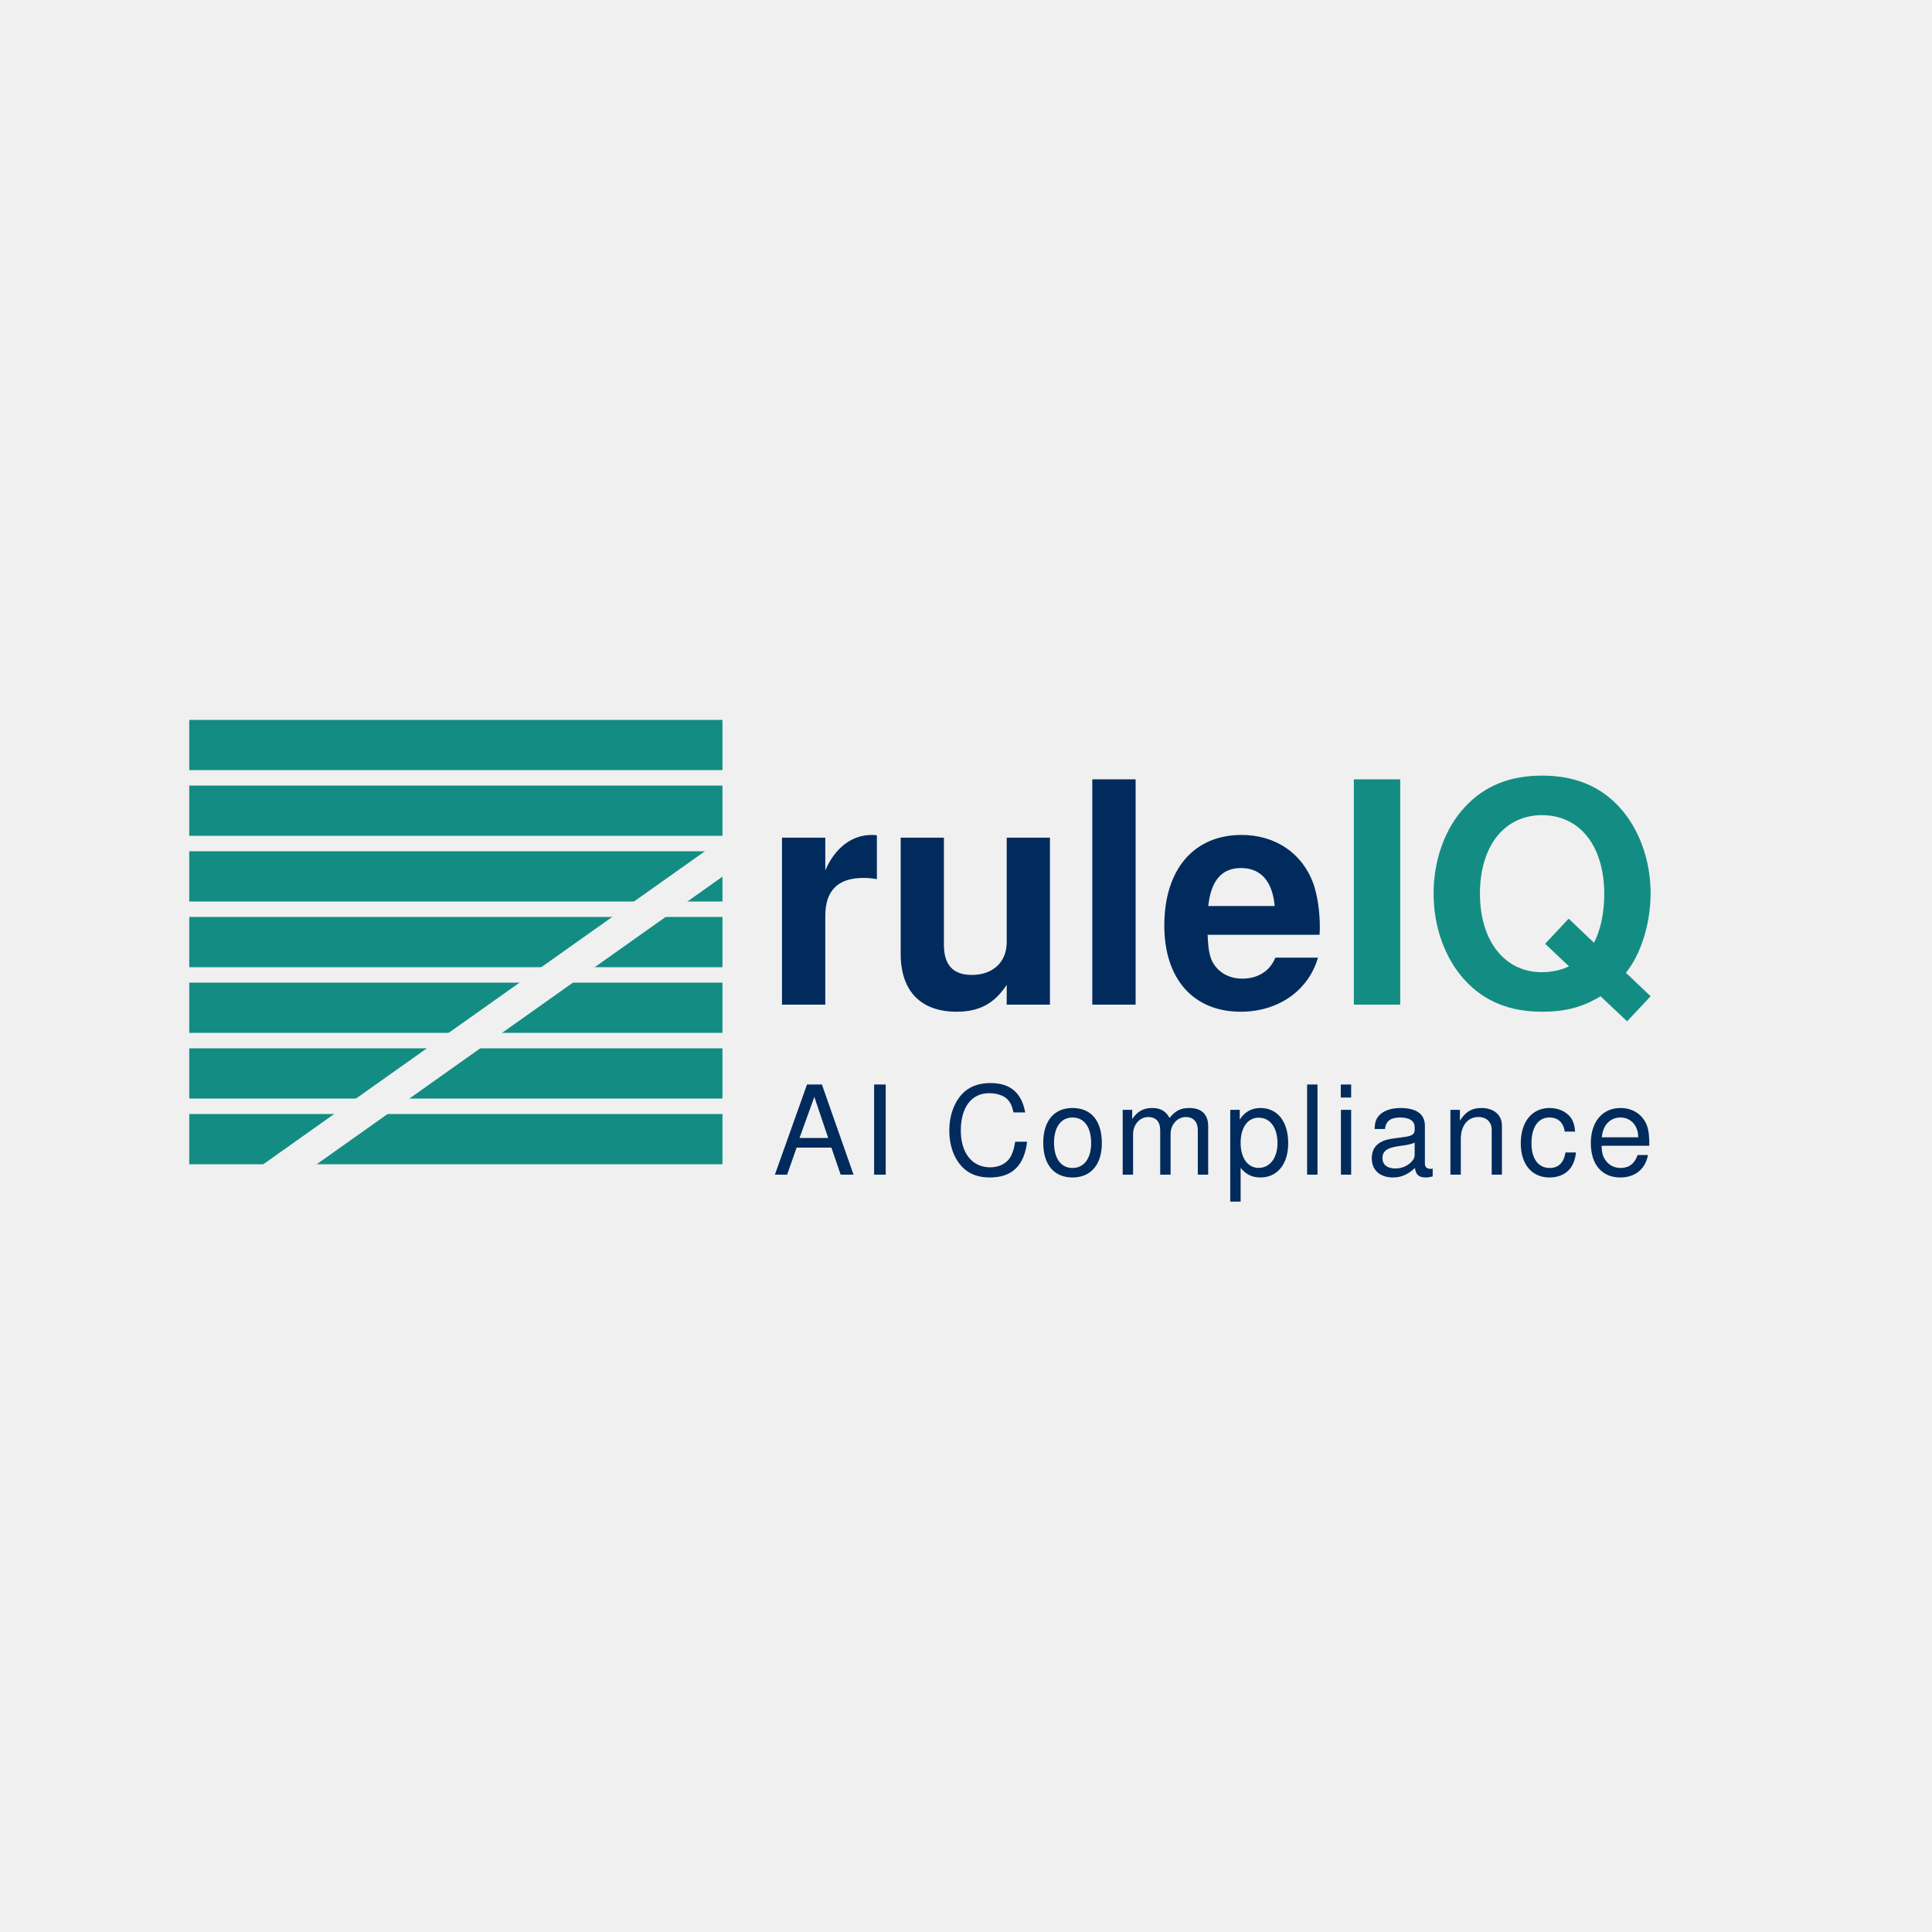
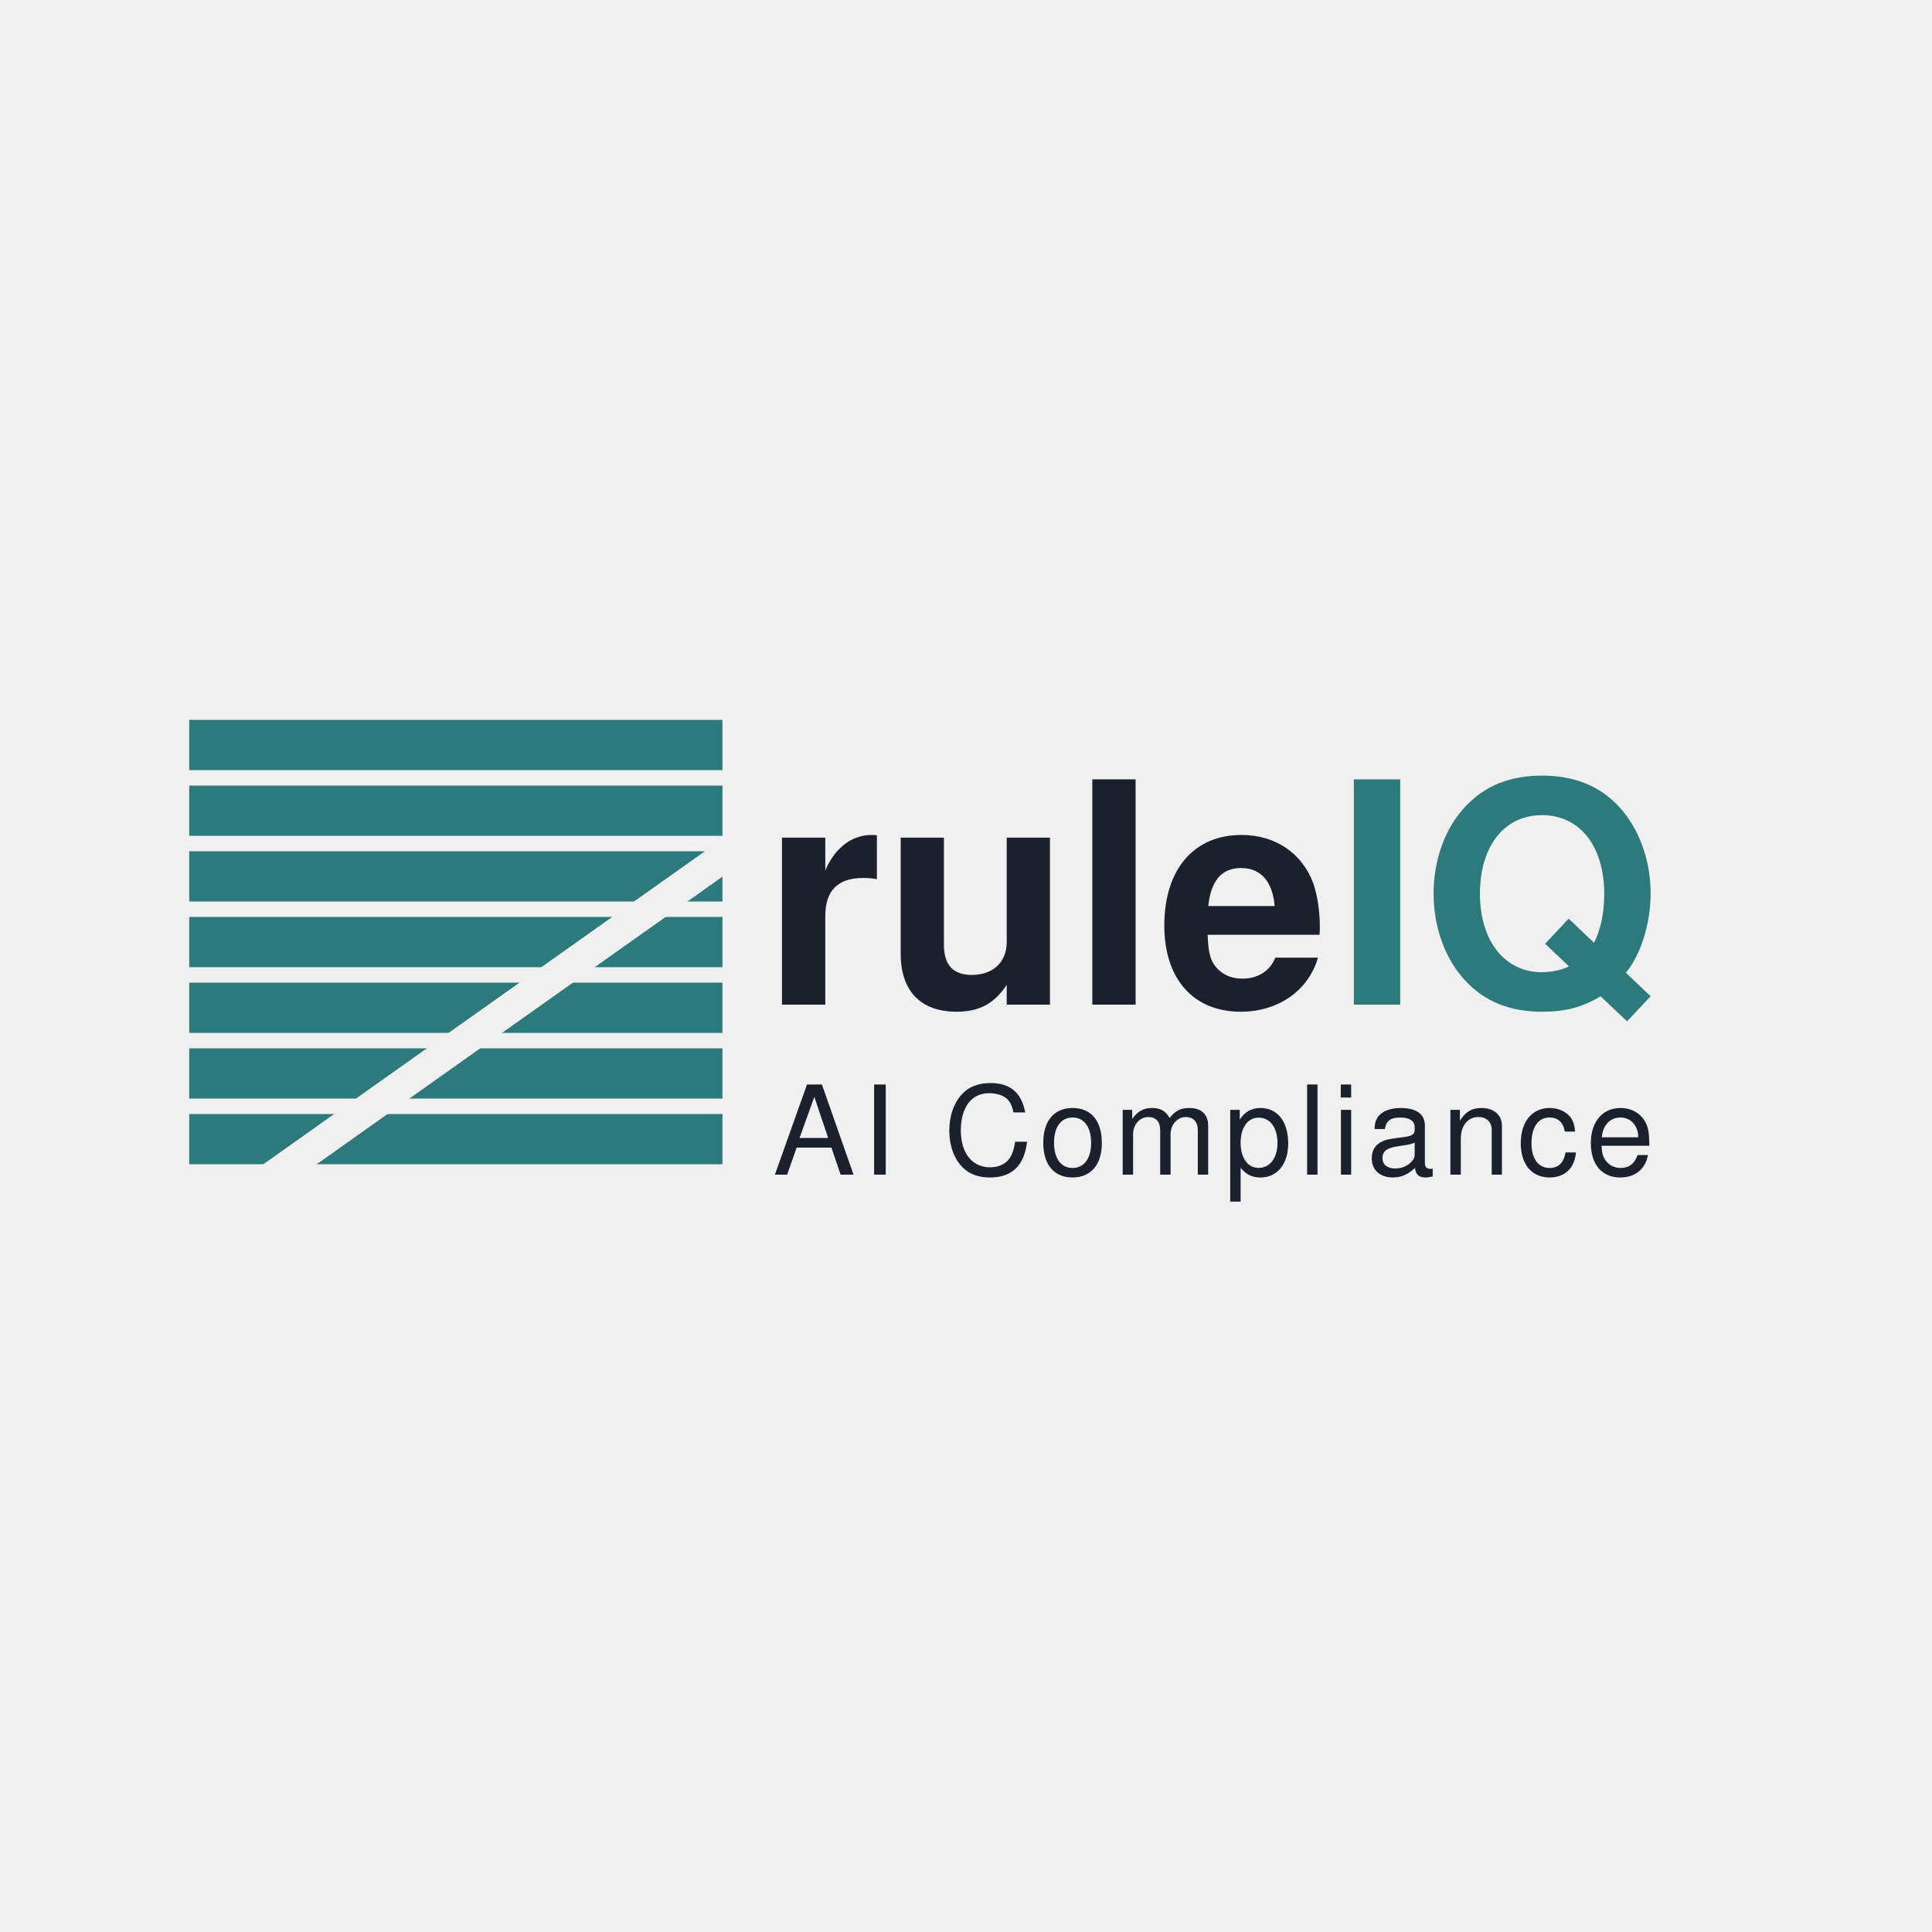
<svg xmlns="http://www.w3.org/2000/svg" width="500" height="500" viewBox="0 0 375 375" preserveAspectRatio="xMidYMid meet">
  <defs>
    <mask id="diag-cut" maskUnits="userSpaceOnUse">
      <rect x="0" y="0" width="100%" height="100%" fill="white" />
      <line x1="-0.001" y1="2.998" x2="168.197" y2="2.997" transform="matrix(0.611217 -0.433197 0.433197 0.611217 53.24493 225.3823)" stroke="black" stroke-width="8" stroke-linecap="square" />
    </mask>
  </defs>
  <g id="stripes" mask="url(#diag-cut)">
-     <rect x="36.73" y="139.73" width="103.5" height="9.75" fill="#138d83" />
-     <rect x="36.73" y="152.48" width="103.5" height="9.75" fill="#138d83" />
-     <rect x="36.73" y="165.23" width="103.5" height="9.75" fill="#138d83" />
-     <rect x="36.73" y="177.98" width="103.5" height="9.75" fill="#138d83" />
-     <rect x="36.73" y="190.73" width="103.5" height="9.75" fill="#138d83" />
-     <rect x="36.73" y="203.48" width="103.5" height="9.75" fill="#138d83" />
-     <rect x="36.73" y="216.23" width="103.5" height="9.75" fill="#138d83" />
+     <rect x="36.73" y="139.73" width="103.5" height="9.75" fill="#2c7a7b" />
+     <rect x="36.73" y="152.48" width="103.5" height="9.75" fill="#2c7a7b" />
+     <rect x="36.73" y="165.23" width="103.5" height="9.75" fill="#2c7a7b" />
+     <rect x="36.73" y="177.98" width="103.5" height="9.75" fill="#2c7a7b" />
+     <rect x="36.73" y="190.73" width="103.5" height="9.75" fill="#2c7a7b" />
+     <rect x="36.73" y="203.48" width="103.5" height="9.75" fill="#2c7a7b" />
+     <rect x="36.73" y="216.23" width="103.5" height="9.75" fill="#2c7a7b" />
  </g>
-   <text x="148" y="195" font-family="Helvetica, Arial, sans-serif" font-weight="700" font-size="60" fill="#002b5c">rule</text>
-   <text x="259" y="195" font-family="Helvetica, Arial, sans-serif" font-weight="700" font-size="60" fill="#138d83">IQ</text>
-   <text x="150" y="228" font-family="Helvetica, Arial, sans-serif" font-weight="500" font-size="24" fill="#002b5c" letter-spacing="1.25px">AI Compliance</text>
+   <text x="148" y="195" font-family="Helvetica, Arial, sans-serif" font-weight="700" font-size="60" fill="#1A202C">rule</text>
+   <text x="259" y="195" font-family="Helvetica, Arial, sans-serif" font-weight="700" font-size="60" fill="#2c7a7b">IQ</text>
+   <text x="150" y="228" font-family="Helvetica, Arial, sans-serif" font-weight="500" font-size="24" fill="#1A202C" letter-spacing="1.25px">AI Compliance</text>
</svg>
